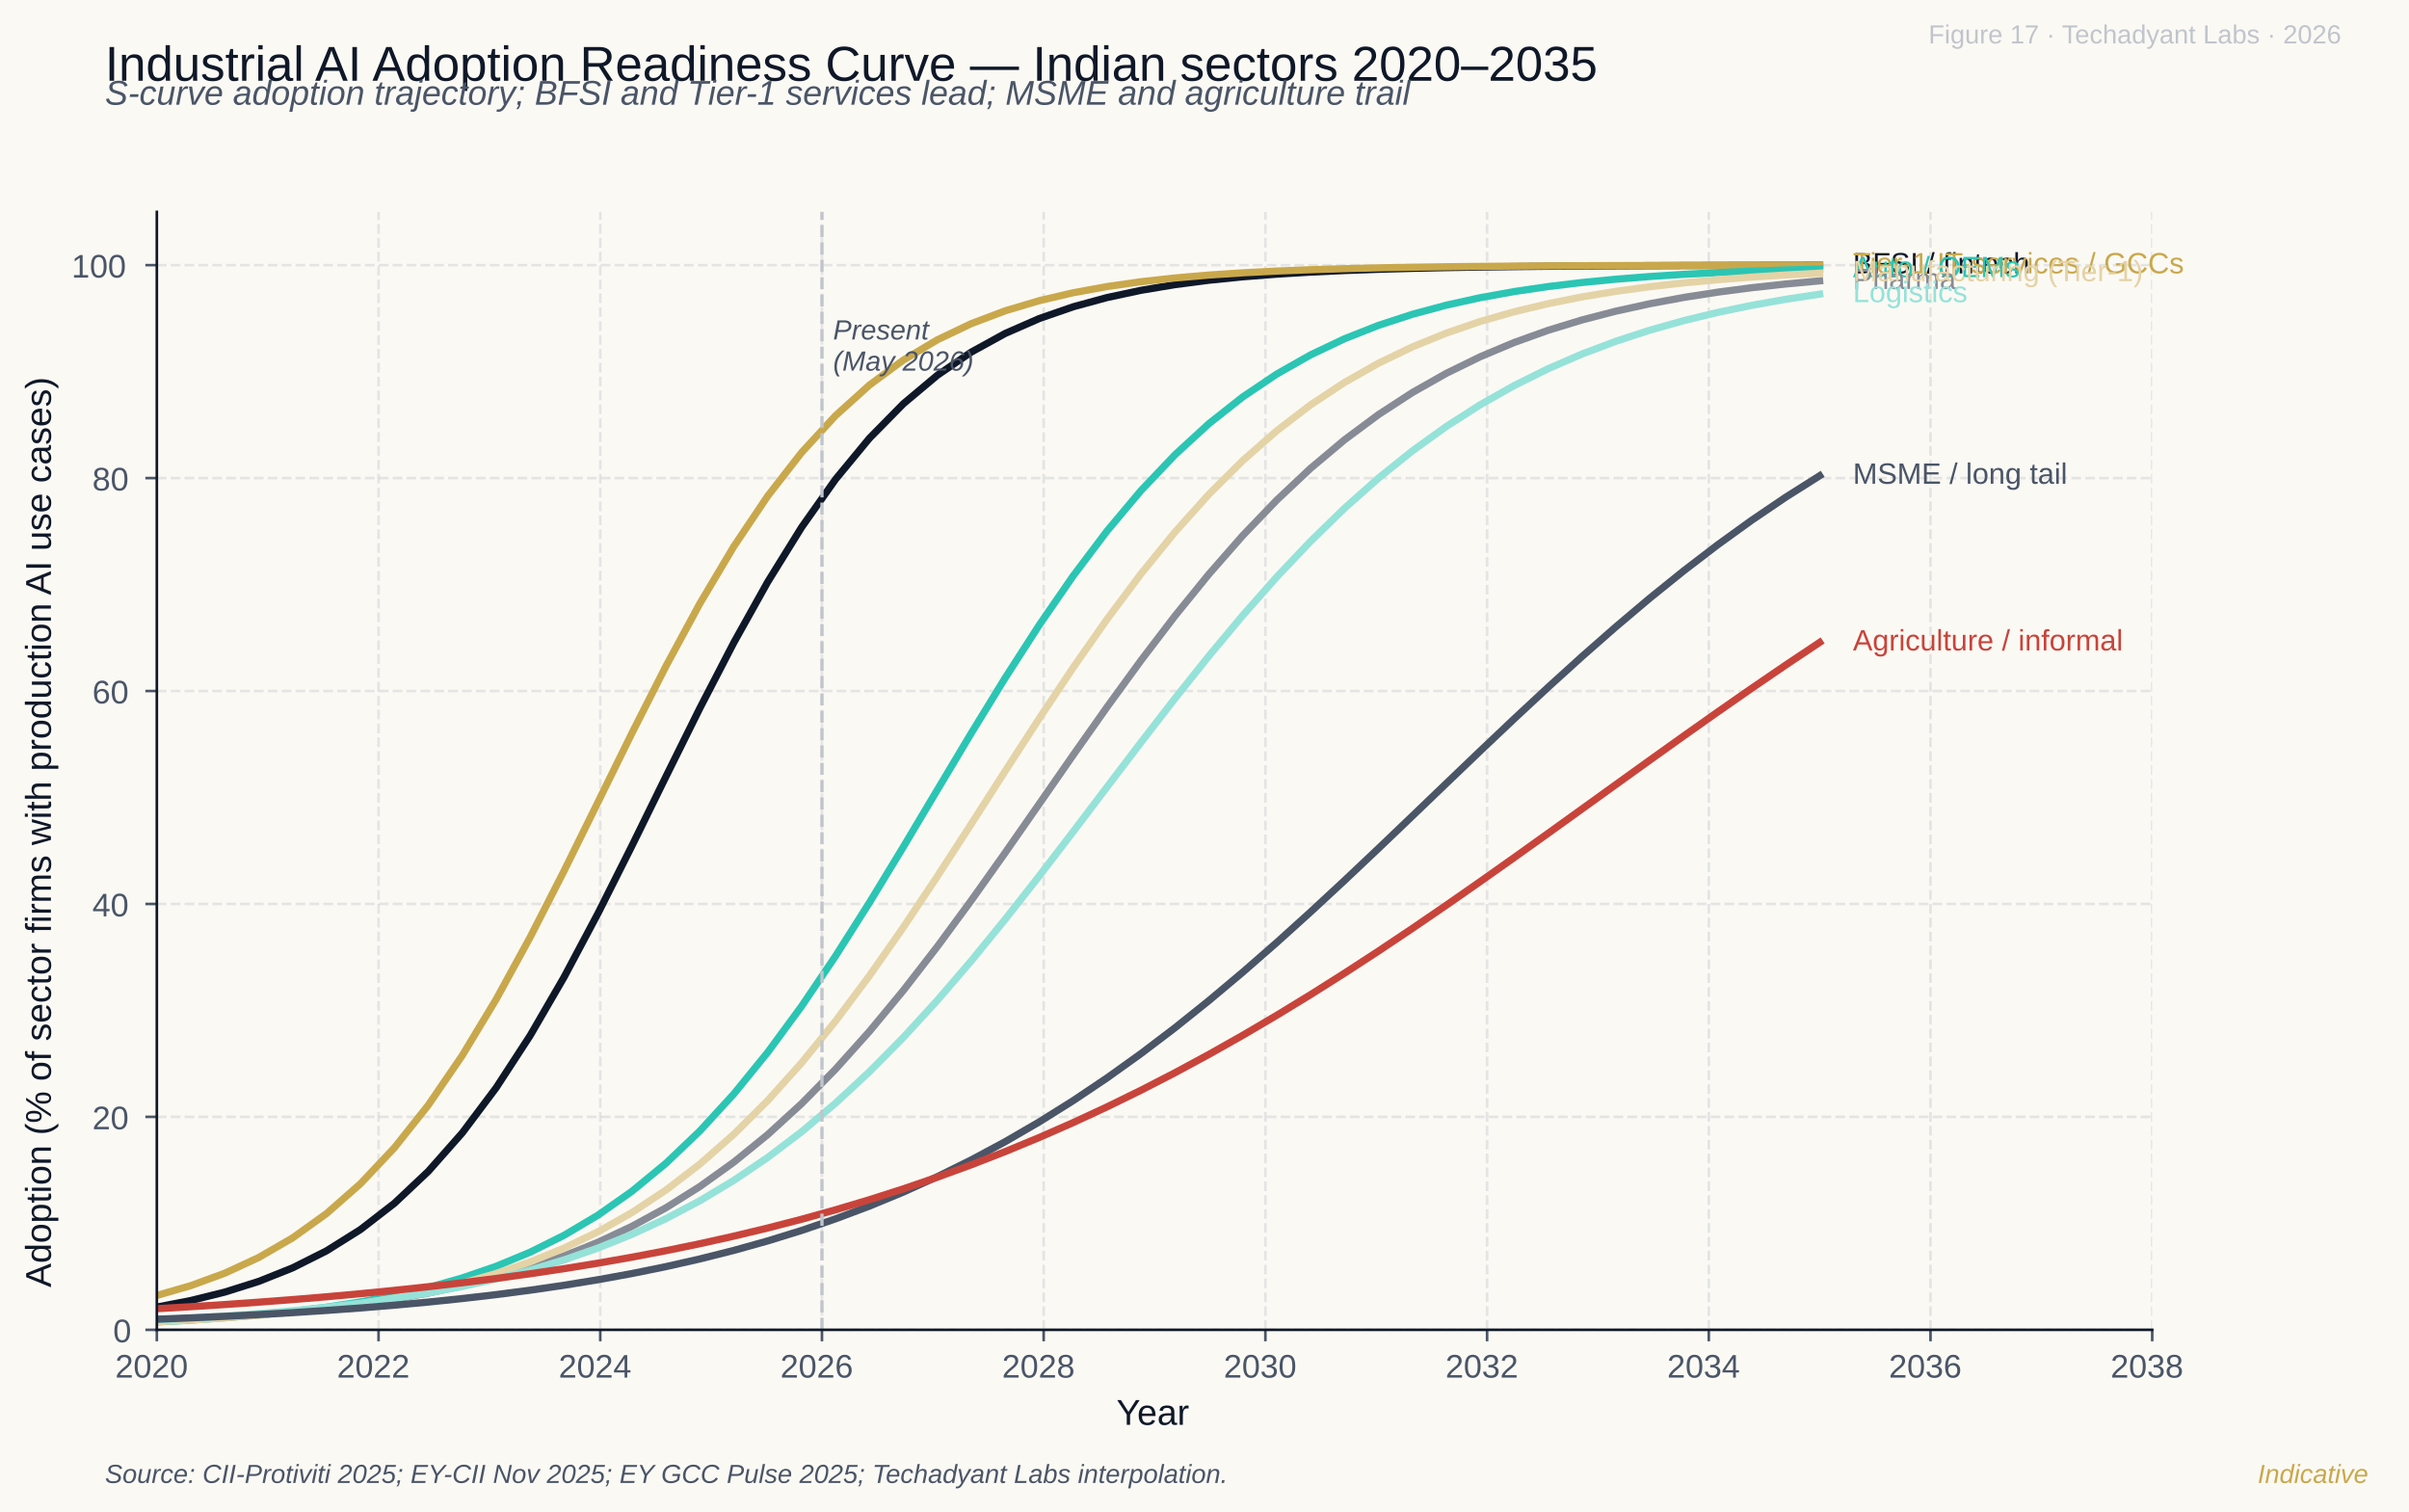
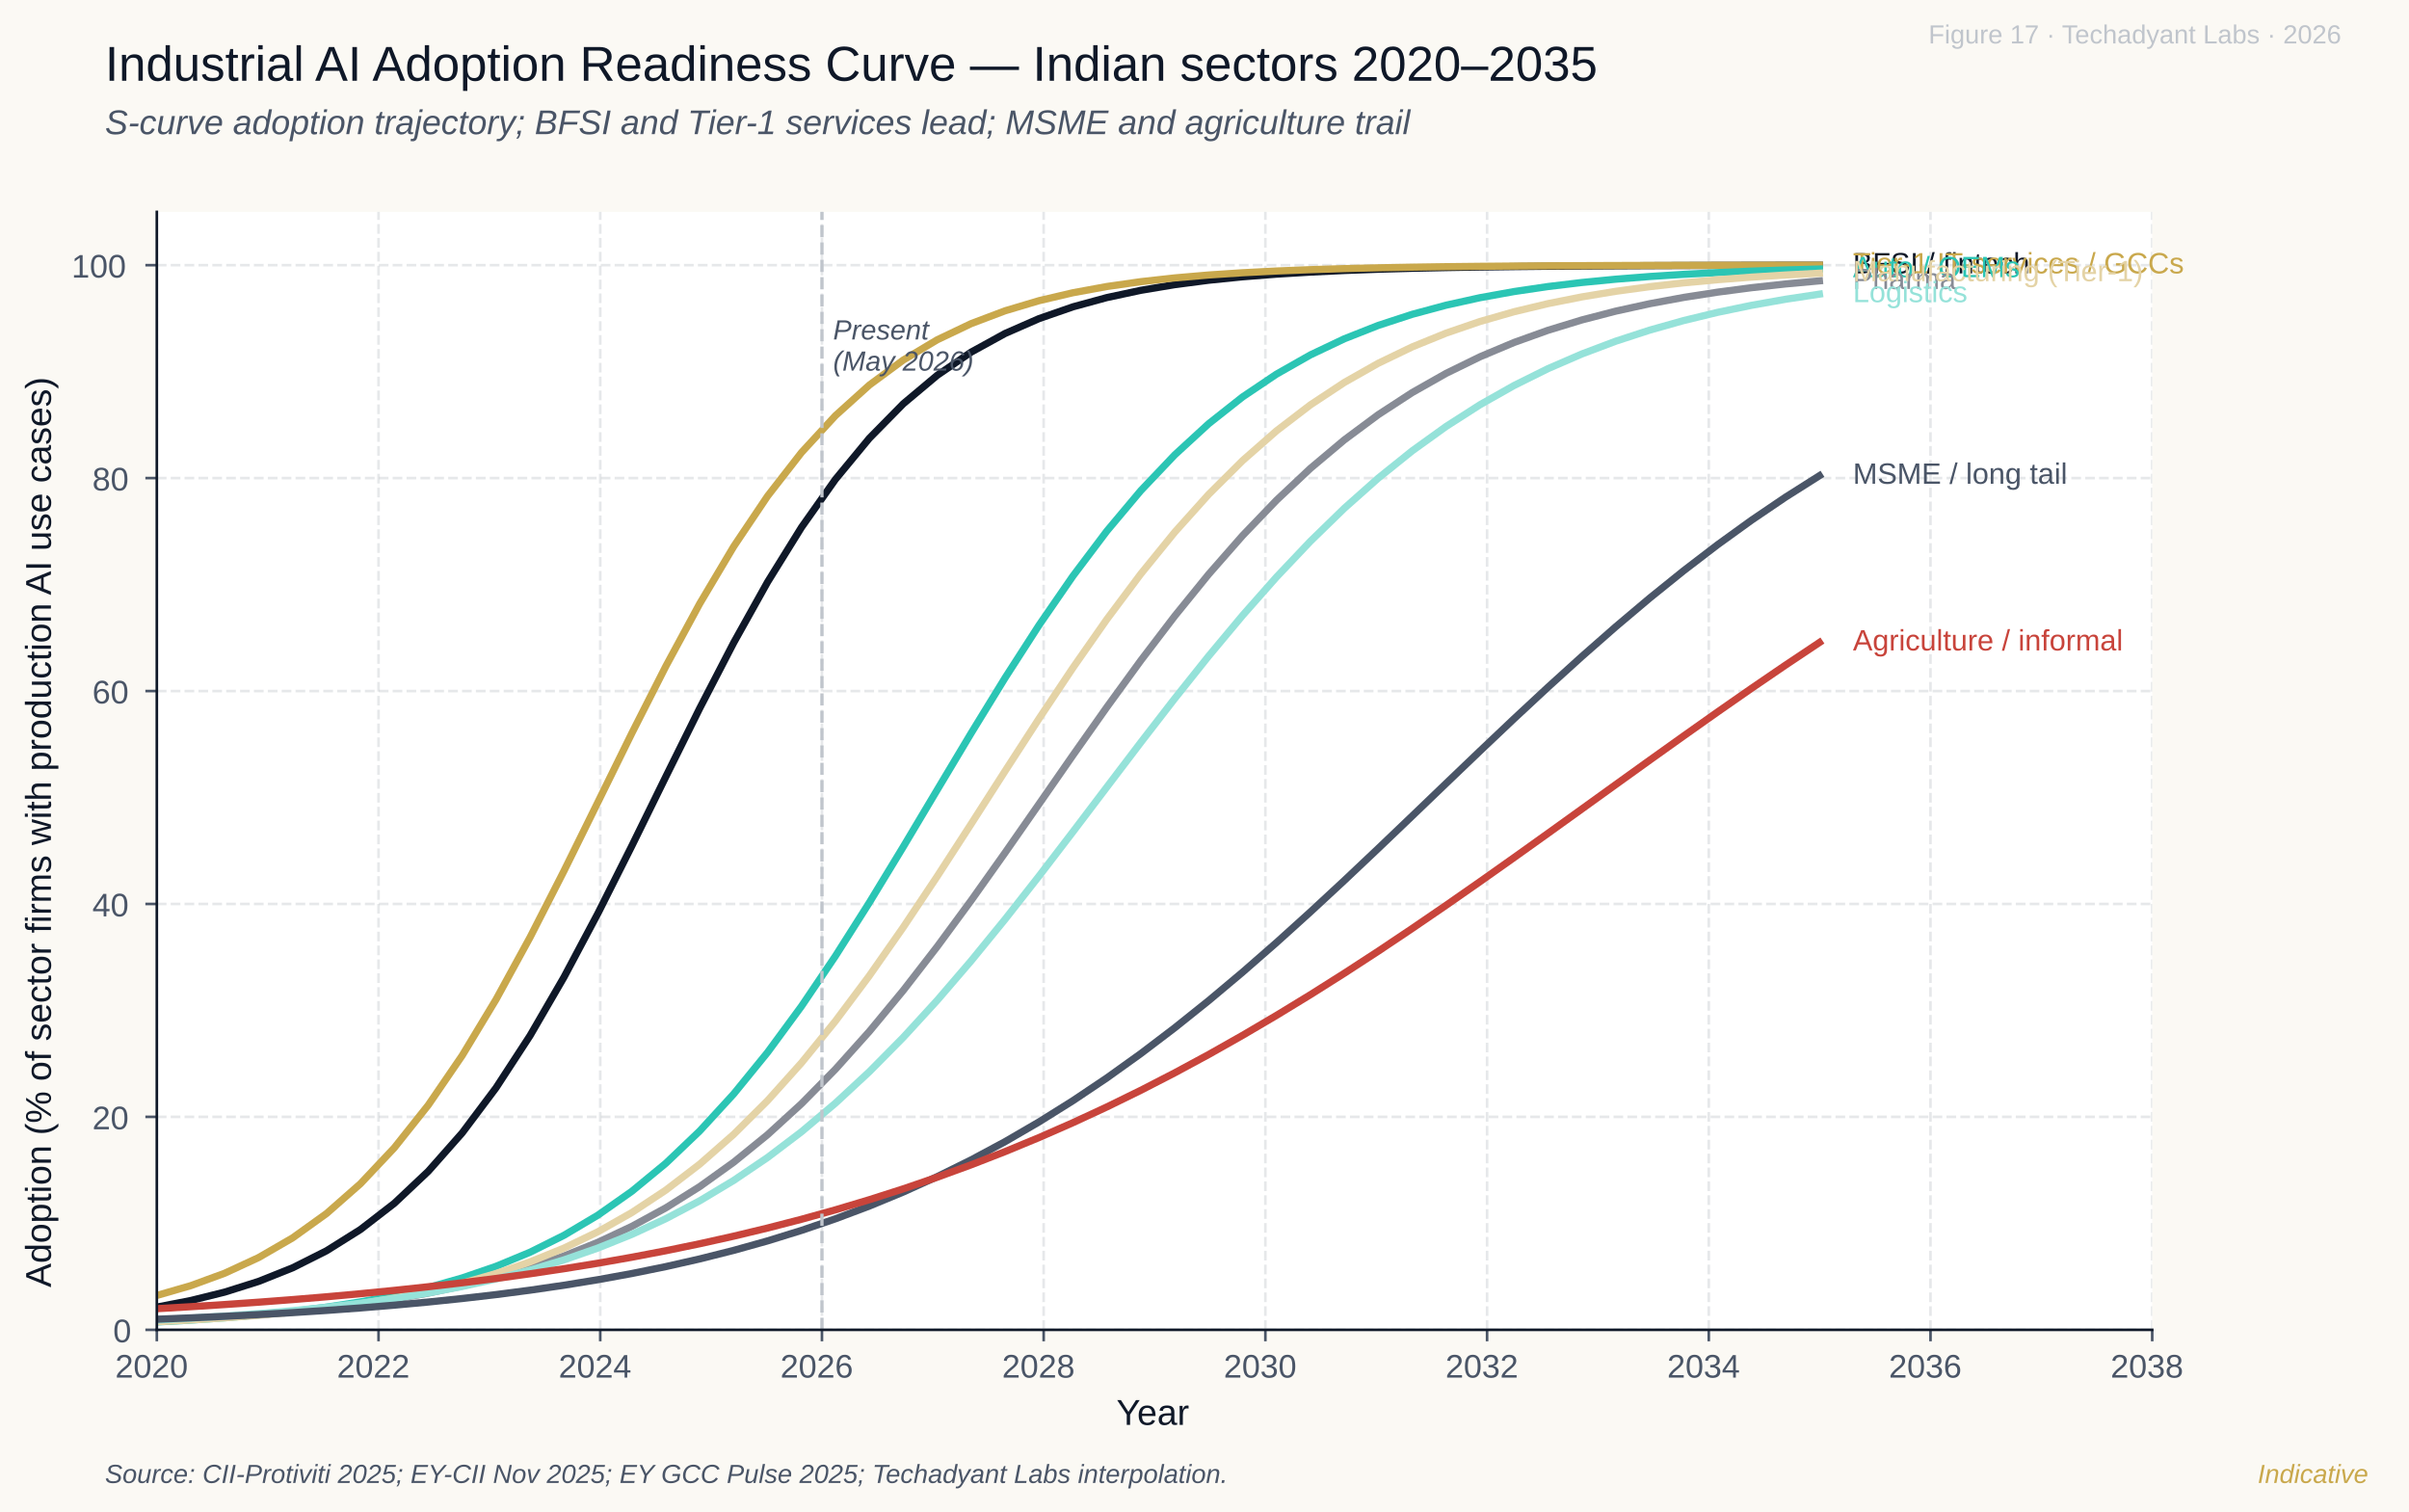
- <svg xmlns="http://www.w3.org/2000/svg" xmlns:xlink="http://www.w3.org/1999/xlink" width="736.253pt" height="462.062pt" viewBox="0 0 736.253 462.062" version="1.1">
+ <svg xmlns="http://www.w3.org/2000/svg" id="Layer_1" version="1.1" viewBox="0 0 736.25 462.06">
  <defs>
-     <style type="text/css">*{stroke-linejoin: round; stroke-linecap: butt}</style>
+     <style>
+       .st0, .st1 {
+         stroke: #0f1828;
+       }
+ 
+       .st0, .st1, .st2, .st3, .st4, .st5, .st6, .st7, .st8, .st9, .st10, .st11 {
+         fill: none;
+       }
+ 
+       .st0, .st1, .st2, .st3, .st6, .st7, .st8, .st9, .st11 {
+         stroke-linecap: square;
+       }
+ 
+       .st0, .st2, .st3, .st4, .st12, .st6, .st7, .st8, .st9, .st10, .st11 {
+         stroke-linejoin: round;
+       }
+ 
+       .st0, .st2, .st3, .st6, .st7, .st8, .st9, .st11 {
+         stroke-width: 2.2px;
+       }
+ 
+       .st1, .st12, .st10 {
+         stroke-width: .8px;
+       }
+ 
+       .st13 {
+         clip-path: url(#clippath-21);
+       }
+ 
+       .st14 {
+         clip-path: url(#clippath-6);
+       }
+ 
+       .st15 {
+         clip-path: url(#clippath-7);
+       }
+ 
+       .st16 {
+         clip-path: url(#clippath-17);
+       }
+ 
+       .st17 {
+         clip-path: url(#clippath-15);
+       }
+ 
+       .st18 {
+         clip-path: url(#clippath-18);
+       }
+ 
+       .st19 {
+         clip-path: url(#clippath-4);
+       }
+ 
+       .st20 {
+         clip-path: url(#clippath-22);
+       }
+ 
+       .st21 {
+         clip-path: url(#clippath-23);
+       }
+ 
+       .st2 {
+         stroke: #e4d3a6;
+       }
+ 
+       .st3, .st12 {
+         stroke: #4a5567;
+       }
+ 
+       .st22 {
+         fill: #2bc5b4;
+       }
+ 
+       .st22, .st23, .st24, .st25, .st26, .st27, .st28, .st29, .st30, .st31, .st32, .st33, .st34, .st35, .st36, .st37 {
+         isolation: isolate;
+       }
+ 
+       .st22, .st23, .st25, .st26, .st28, .st29, .st30, .st31, .st32, .st34, .st36, .st37 {
+         font-family: ArialMT, Arial;
+       }
+ 
+       .st22, .st26, .st28, .st29, .st30, .st32, .st34, .st37 {
+         font-size: 9px;
+       }
+ 
+       .st4 {
+         stroke-dasharray: 3.7 1.6;
+       }
+ 
+       .st4, .st10 {
+         stroke: #c0c5cc;
+       }
+ 
+       .st38 {
+         clip-path: url(#clippath-9);
+       }
+ 
+       .st39 {
+         clip-path: url(#clippath-10);
+       }
+ 
+       .st23 {
+         font-size: 11px;
+       }
+ 
+       .st23, .st26, .st31 {
+         fill: #0f1828;
+       }
+ 
+       .st40 {
+         fill: #fbf9f4;
+       }
+ 
+       .st41 {
+         fill: #fff;
+       }
+ 
+       .st24, .st12, .st30, .st33, .st35, .st36 {
+         fill: #4a5567;
+       }
+ 
+       .st24, .st25, .st27 {
+         font-size: 8px;
+       }
+ 
+       .st24, .st27, .st33, .st35 {
+         font-family: Arial-ItalicMT, Arial;
+         font-style: italic;
+       }
+ 
+       .st42 {
+         clip-path: url(#clippath-11);
+       }
+ 
+       .st25 {
+         fill: #c0c5cc;
+       }
+ 
+       .st27, .st34 {
+         fill: #c9a84c;
+       }
+ 
+       .st28 {
+         fill: #878b95;
+       }
+ 
+       .st29 {
+         fill: #c8443b;
+       }
+ 
+       .st43 {
+         clip-path: url(#clippath-1);
+       }
+ 
+       .st6 {
+         stroke: #c8443b;
+       }
+ 
+       .st44 {
+         clip-path: url(#clippath-5);
+       }
+ 
+       .st45 {
+         clip-path: url(#clippath-20);
+       }
+ 
+       .st46 {
+         clip-path: url(#clippath-8);
+       }
+ 
+       .st7 {
+         stroke: #95e2d9;
+       }
+ 
+       .st31 {
+         font-size: 15px;
+       }
+ 
+       .st47 {
+         clip-path: url(#clippath-3);
+       }
+ 
+       .st48 {
+         clip-path: url(#clippath-12);
+       }
+ 
+       .st8 {
+         stroke: #c9a84c;
+       }
+ 
+       .st32 {
+         fill: #95e2d9;
+       }
+ 
+       .st49 {
+         clip-path: url(#clippath-14);
+       }
+ 
+       .st50 {
+         clip-path: url(#clippath-19);
+       }
+ 
+       .st9 {
+         stroke: #2bc5b4;
+       }
+ 
+       .st33 {
+         font-size: 8.5px;
+       }
+ 
+       .st10 {
+         stroke-dasharray: 2.96 1.28;
+         stroke-opacity: .4;
+       }
+ 
+       .st11 {
+         stroke: #878b95;
+       }
+ 
+       .st51 {
+         clip-path: url(#clippath-16);
+       }
+ 
+       .st52 {
+         clip-path: url(#clippath-2);
+       }
+ 
+       .st53 {
+         clip-path: url(#clippath-13);
+       }
+ 
+       .st35 {
+         font-size: 10.5px;
+       }
+ 
+       .st54 {
+         clip-path: url(#clippath);
+       }
+ 
+       .st36 {
+         font-size: 10px;
+       }
+ 
+       .st37 {
+         fill: #e4d3a6;
+       }
+     </style>
+     <clipPath id="clippath">
+       <rect class="st5" x="47.93" y="64.76" width="609.84" height="341.64" />
+     </clipPath>
+     <clipPath id="clippath-1">
+       <rect class="st5" x="47.93" y="64.76" width="609.84" height="341.64" />
+     </clipPath>
+     <clipPath id="clippath-2">
+       <rect class="st5" x="47.93" y="64.76" width="609.84" height="341.64" />
+     </clipPath>
+     <clipPath id="clippath-3">
+       <rect class="st5" x="47.93" y="64.76" width="609.84" height="341.64" />
+     </clipPath>
+     <clipPath id="clippath-4">
+       <rect class="st5" x="47.93" y="64.76" width="609.84" height="341.64" />
+     </clipPath>
+     <clipPath id="clippath-5">
+       <rect class="st5" x="47.93" y="64.76" width="609.84" height="341.64" />
+     </clipPath>
+     <clipPath id="clippath-6">
+       <rect class="st5" x="47.93" y="64.76" width="609.84" height="341.64" />
+     </clipPath>
+     <clipPath id="clippath-7">
+       <rect class="st5" x="47.93" y="64.76" width="609.84" height="341.64" />
+     </clipPath>
+     <clipPath id="clippath-8">
+       <rect class="st5" x="47.93" y="64.76" width="609.84" height="341.64" />
+     </clipPath>
+     <clipPath id="clippath-9">
+       <rect class="st5" x="47.93" y="64.76" width="609.84" height="341.64" />
+     </clipPath>
+     <clipPath id="clippath-10">
+       <rect class="st5" x="47.93" y="64.76" width="609.84" height="341.64" />
+     </clipPath>
+     <clipPath id="clippath-11">
+       <rect class="st5" x="47.93" y="64.76" width="609.84" height="341.64" />
+     </clipPath>
+     <clipPath id="clippath-12">
+       <rect class="st5" x="47.93" y="64.76" width="609.84" height="341.64" />
+     </clipPath>
+     <clipPath id="clippath-13">
+       <rect class="st5" x="47.93" y="64.76" width="609.84" height="341.64" />
+     </clipPath>
+     <clipPath id="clippath-14">
+       <rect class="st5" x="47.93" y="64.76" width="609.84" height="341.64" />
+     </clipPath>
+     <clipPath id="clippath-15">
+       <rect class="st5" x="47.93" y="64.76" width="609.84" height="341.64" />
+     </clipPath>
+     <clipPath id="clippath-16">
+       <rect class="st5" x="47.93" y="64.76" width="609.84" height="341.64" />
+     </clipPath>
+     <clipPath id="clippath-17">
+       <rect class="st5" x="47.93" y="64.76" width="609.84" height="341.64" />
+     </clipPath>
+     <clipPath id="clippath-18">
+       <rect class="st5" x="47.93" y="64.76" width="609.84" height="341.64" />
+     </clipPath>
+     <clipPath id="clippath-19">
+       <rect class="st5" x="47.93" y="64.76" width="609.84" height="341.64" />
+     </clipPath>
+     <clipPath id="clippath-20">
+       <rect class="st5" x="47.93" y="64.76" width="609.84" height="341.64" />
+     </clipPath>
+     <clipPath id="clippath-21">
+       <rect class="st5" x="47.93" y="64.76" width="609.84" height="341.64" />
+     </clipPath>
+     <clipPath id="clippath-22">
+       <rect class="st5" x="47.93" y="64.76" width="609.84" height="341.64" />
+     </clipPath>
+     <clipPath id="clippath-23">
+       <rect class="st5" x="47.93" y="64.76" width="609.84" height="341.64" />
+     </clipPath>
  </defs>
-   <g id="figure_1">
-     <g id="patch_1">
-       <path d="M 0 462.062  L 736.253 462.062  L 736.253 0  L 0 0  z " style="fill: #fbf9f4" />
-     </g>
-     <g id="axes_1">
-       <g id="patch_2">
-         <path d="M 47.933 406.399  L 657.773 406.399  L 657.773 64.759  L 47.933 64.759  z " style="fill: #fbf9f4" />
-       </g>
-       <g id="matplotlib.axis_1">
-         <g id="xtick_1">
-           <g id="line2d_1">
-             <path d="M 47.933 406.399  L 47.933 64.759  " clip-path="url(#p8d17470ec7)" style="fill: none; stroke-dasharray: 2.96,1.28; stroke-dashoffset: 0; stroke: #c0c5cc; stroke-opacity: 0.4; stroke-width: 0.8" />
-           </g>
-           <g id="line2d_2">
-             <defs>
-               <path id="m915a476800" d="M 0 0  L 0 3.5  " style="stroke: #4a5567; stroke-width: 0.8" />
-             </defs>
-             <g>
-               <use xlink:href="#m915a476800" x="47.933" y="406.399" style="fill: #4a5567; stroke: #4a5567; stroke-width: 0.8" />
-             </g>
-           </g>
-           <g id="text_1">
-             <text x="35.21" y="421.00" font-family="Arial, Helvetica, sans-serif" font-size="10.0" fill="#4a5567">2020</text>
-           </g>
-         </g>
-         <g id="xtick_2">
-           <g id="line2d_3">
-             <path d="M 115.693 406.399  L 115.693 64.759  " clip-path="url(#p8d17470ec7)" style="fill: none; stroke-dasharray: 2.96,1.28; stroke-dashoffset: 0; stroke: #c0c5cc; stroke-opacity: 0.4; stroke-width: 0.8" />
-           </g>
-           <g id="line2d_4">
-             <g>
-               <use xlink:href="#m915a476800" x="115.693" y="406.399" style="fill: #4a5567; stroke: #4a5567; stroke-width: 0.8" />
-             </g>
-           </g>
-           <g id="text_2">
-             <text x="102.97" y="421.00" font-family="Arial, Helvetica, sans-serif" font-size="10.0" fill="#4a5567">2022</text>
-           </g>
-         </g>
-         <g id="xtick_3">
-           <g id="line2d_5">
-             <path d="M 183.453 406.399  L 183.453 64.759  " clip-path="url(#p8d17470ec7)" style="fill: none; stroke-dasharray: 2.96,1.28; stroke-dashoffset: 0; stroke: #c0c5cc; stroke-opacity: 0.4; stroke-width: 0.8" />
-           </g>
-           <g id="line2d_6">
-             <g>
-               <use xlink:href="#m915a476800" x="183.453" y="406.399" style="fill: #4a5567; stroke: #4a5567; stroke-width: 0.8" />
-             </g>
-           </g>
-           <g id="text_3">
-             <text x="170.73" y="421.00" font-family="Arial, Helvetica, sans-serif" font-size="10.0" fill="#4a5567">2024</text>
-           </g>
-         </g>
-         <g id="xtick_4">
-           <g id="line2d_7">
-             <path d="M 251.213 406.399  L 251.213 64.759  " clip-path="url(#p8d17470ec7)" style="fill: none; stroke-dasharray: 2.96,1.28; stroke-dashoffset: 0; stroke: #c0c5cc; stroke-opacity: 0.4; stroke-width: 0.8" />
-           </g>
-           <g id="line2d_8">
-             <g>
-               <use xlink:href="#m915a476800" x="251.213" y="406.399" style="fill: #4a5567; stroke: #4a5567; stroke-width: 0.8" />
-             </g>
-           </g>
-           <g id="text_4">
-             <text x="238.49" y="421.00" font-family="Arial, Helvetica, sans-serif" font-size="10.0" fill="#4a5567">2026</text>
-           </g>
-         </g>
-         <g id="xtick_5">
-           <g id="line2d_9">
-             <path d="M 318.973 406.399  L 318.973 64.759  " clip-path="url(#p8d17470ec7)" style="fill: none; stroke-dasharray: 2.96,1.28; stroke-dashoffset: 0; stroke: #c0c5cc; stroke-opacity: 0.4; stroke-width: 0.8" />
-           </g>
-           <g id="line2d_10">
-             <g>
-               <use xlink:href="#m915a476800" x="318.973" y="406.399" style="fill: #4a5567; stroke: #4a5567; stroke-width: 0.8" />
-             </g>
-           </g>
-           <g id="text_5">
-             <text x="306.25" y="421.00" font-family="Arial, Helvetica, sans-serif" font-size="10.0" fill="#4a5567">2028</text>
-           </g>
-         </g>
-         <g id="xtick_6">
-           <g id="line2d_11">
-             <path d="M 386.733 406.399  L 386.733 64.759  " clip-path="url(#p8d17470ec7)" style="fill: none; stroke-dasharray: 2.96,1.28; stroke-dashoffset: 0; stroke: #c0c5cc; stroke-opacity: 0.4; stroke-width: 0.8" />
-           </g>
-           <g id="line2d_12">
-             <g>
-               <use xlink:href="#m915a476800" x="386.733" y="406.399" style="fill: #4a5567; stroke: #4a5567; stroke-width: 0.8" />
-             </g>
-           </g>
-           <g id="text_6">
-             <text x="374.01" y="421.00" font-family="Arial, Helvetica, sans-serif" font-size="10.0" fill="#4a5567">2030</text>
-           </g>
-         </g>
-         <g id="xtick_7">
-           <g id="line2d_13">
-             <path d="M 454.493 406.399  L 454.493 64.759  " clip-path="url(#p8d17470ec7)" style="fill: none; stroke-dasharray: 2.96,1.28; stroke-dashoffset: 0; stroke: #c0c5cc; stroke-opacity: 0.4; stroke-width: 0.8" />
-           </g>
-           <g id="line2d_14">
-             <g>
-               <use xlink:href="#m915a476800" x="454.493" y="406.399" style="fill: #4a5567; stroke: #4a5567; stroke-width: 0.8" />
-             </g>
-           </g>
-           <g id="text_7">
-             <text x="441.77" y="421.00" font-family="Arial, Helvetica, sans-serif" font-size="10.0" fill="#4a5567">2032</text>
-           </g>
-         </g>
-         <g id="xtick_8">
-           <g id="line2d_15">
-             <path d="M 522.253 406.399  L 522.253 64.759  " clip-path="url(#p8d17470ec7)" style="fill: none; stroke-dasharray: 2.96,1.28; stroke-dashoffset: 0; stroke: #c0c5cc; stroke-opacity: 0.4; stroke-width: 0.8" />
-           </g>
-           <g id="line2d_16">
-             <g>
-               <use xlink:href="#m915a476800" x="522.253" y="406.399" style="fill: #4a5567; stroke: #4a5567; stroke-width: 0.8" />
-             </g>
-           </g>
-           <g id="text_8">
-             <text x="509.53" y="421.00" font-family="Arial, Helvetica, sans-serif" font-size="10.0" fill="#4a5567">2034</text>
-           </g>
-         </g>
-         <g id="xtick_9">
-           <g id="line2d_17">
-             <path d="M 590.013 406.399  L 590.013 64.759  " clip-path="url(#p8d17470ec7)" style="fill: none; stroke-dasharray: 2.96,1.28; stroke-dashoffset: 0; stroke: #c0c5cc; stroke-opacity: 0.4; stroke-width: 0.8" />
-           </g>
-           <g id="line2d_18">
-             <g>
-               <use xlink:href="#m915a476800" x="590.013" y="406.399" style="fill: #4a5567; stroke: #4a5567; stroke-width: 0.8" />
-             </g>
-           </g>
-           <g id="text_9">
-             <text x="577.29" y="421.00" font-family="Arial, Helvetica, sans-serif" font-size="10.0" fill="#4a5567">2036</text>
-           </g>
-         </g>
-         <g id="xtick_10">
-           <g id="line2d_19">
-             <path d="M 657.773 406.399  L 657.773 64.759  " clip-path="url(#p8d17470ec7)" style="fill: none; stroke-dasharray: 2.96,1.28; stroke-dashoffset: 0; stroke: #c0c5cc; stroke-opacity: 0.4; stroke-width: 0.8" />
-           </g>
-           <g id="line2d_20">
-             <g>
-               <use xlink:href="#m915a476800" x="657.773" y="406.399" style="fill: #4a5567; stroke: #4a5567; stroke-width: 0.8" />
-             </g>
-           </g>
-           <g id="text_10">
-             <text x="645.05" y="421.00" font-family="Arial, Helvetica, sans-serif" font-size="10.0" fill="#4a5567">2038</text>
-           </g>
-         </g>
-         <g id="text_11">
-           <text x="341.21" y="435.44" font-family="Arial, Helvetica, sans-serif" font-size="11.0" fill="#0f1828">Year</text>
-         </g>
-       </g>
-       <g id="matplotlib.axis_2">
-         <g id="ytick_1">
-           <g id="line2d_21">
-             <path d="M 47.933 406.399  L 657.773 406.399  " clip-path="url(#p8d17470ec7)" style="fill: none; stroke-dasharray: 2.96,1.28; stroke-dashoffset: 0; stroke: #c0c5cc; stroke-opacity: 0.4; stroke-width: 0.8" />
-           </g>
-           <g id="line2d_22">
-             <defs>
-               <path id="m97d505ed86" d="M 0 0  L -3.5 0  " style="stroke: #4a5567; stroke-width: 0.8" />
-             </defs>
-             <g>
-               <use xlink:href="#m97d505ed86" x="47.933" y="406.399" style="fill: #4a5567; stroke: #4a5567; stroke-width: 0.8" />
-             </g>
-           </g>
-           <g id="text_12">
-             <text x="34.57" y="410.20" font-family="Arial, Helvetica, sans-serif" font-size="10.0" fill="#4a5567">0</text>
-           </g>
-         </g>
-         <g id="ytick_2">
-           <g id="line2d_23">
-             <path d="M 47.933 341.324  L 657.773 341.324  " clip-path="url(#p8d17470ec7)" style="fill: none; stroke-dasharray: 2.96,1.28; stroke-dashoffset: 0; stroke: #c0c5cc; stroke-opacity: 0.4; stroke-width: 0.8" />
-           </g>
-           <g id="line2d_24">
-             <g>
-               <use xlink:href="#m97d505ed86" x="47.933" y="341.324" style="fill: #4a5567; stroke: #4a5567; stroke-width: 0.8" />
-             </g>
-           </g>
-           <g id="text_13">
-             <text x="28.21" y="345.12" font-family="Arial, Helvetica, sans-serif" font-size="10.0" fill="#4a5567">20</text>
-           </g>
-         </g>
-         <g id="ytick_3">
-           <g id="line2d_25">
-             <path d="M 47.933 276.25  L 657.773 276.25  " clip-path="url(#p8d17470ec7)" style="fill: none; stroke-dasharray: 2.96,1.28; stroke-dashoffset: 0; stroke: #c0c5cc; stroke-opacity: 0.4; stroke-width: 0.8" />
-           </g>
-           <g id="line2d_26">
-             <g>
-               <use xlink:href="#m97d505ed86" x="47.933" y="276.25" style="fill: #4a5567; stroke: #4a5567; stroke-width: 0.8" />
-             </g>
-           </g>
-           <g id="text_14">
-             <text x="28.21" y="280.05" font-family="Arial, Helvetica, sans-serif" font-size="10.0" fill="#4a5567">40</text>
-           </g>
-         </g>
-         <g id="ytick_4">
-           <g id="line2d_27">
-             <path d="M 47.933 211.176  L 657.773 211.176  " clip-path="url(#p8d17470ec7)" style="fill: none; stroke-dasharray: 2.96,1.28; stroke-dashoffset: 0; stroke: #c0c5cc; stroke-opacity: 0.4; stroke-width: 0.8" />
-           </g>
-           <g id="line2d_28">
-             <g>
-               <use xlink:href="#m97d505ed86" x="47.933" y="211.176" style="fill: #4a5567; stroke: #4a5567; stroke-width: 0.8" />
-             </g>
-           </g>
-           <g id="text_15">
-             <text x="28.21" y="214.98" font-family="Arial, Helvetica, sans-serif" font-size="10.0" fill="#4a5567">60</text>
-           </g>
-         </g>
-         <g id="ytick_5">
-           <g id="line2d_29">
-             <path d="M 47.933 146.102  L 657.773 146.102  " clip-path="url(#p8d17470ec7)" style="fill: none; stroke-dasharray: 2.96,1.28; stroke-dashoffset: 0; stroke: #c0c5cc; stroke-opacity: 0.4; stroke-width: 0.8" />
-           </g>
-           <g id="line2d_30">
-             <g>
-               <use xlink:href="#m97d505ed86" x="47.933" y="146.102" style="fill: #4a5567; stroke: #4a5567; stroke-width: 0.8" />
-             </g>
-           </g>
-           <g id="text_16">
-             <text x="28.21" y="149.90" font-family="Arial, Helvetica, sans-serif" font-size="10.0" fill="#4a5567">80</text>
-           </g>
-         </g>
-         <g id="ytick_6">
-           <g id="line2d_31">
-             <path d="M 47.933 81.027  L 657.773 81.027  " clip-path="url(#p8d17470ec7)" style="fill: none; stroke-dasharray: 2.96,1.28; stroke-dashoffset: 0; stroke: #c0c5cc; stroke-opacity: 0.4; stroke-width: 0.8" />
-           </g>
-           <g id="line2d_32">
-             <g>
-               <use xlink:href="#m97d505ed86" x="47.933" y="81.027" style="fill: #4a5567; stroke: #4a5567; stroke-width: 0.8" />
-             </g>
-           </g>
-           <g id="text_17">
-             <text x="21.85" y="84.83" font-family="Arial, Helvetica, sans-serif" font-size="10.0" fill="#4a5567">100</text>
-           </g>
-         </g>
-         <g id="text_18">
-           <text x="15.56" y="393.41" transform="rotate(-90.0 15.56 393.41)" font-family="Arial, Helvetica, sans-serif" font-size="11.0" fill="#0f1828">Adoption (% of sector firms with production AI use cases)</text>
-         </g>
-       </g>
-       <g id="line2d_33">
-         <path d="M 47.933 399.451  L 58.305 397.443  L 68.676 394.876  L 79.048 391.607  L 89.419 387.467  L 99.791 382.258  L 110.162 375.759  L 120.533 367.735  L 130.905 357.956  L 141.276 346.221  L 151.648 332.404  L 162.019 316.49  L 172.391 298.62  L 182.762 279.119  L 193.133 258.488  L 203.505 237.367  L 213.876 216.457  L 224.248 196.435  L 234.619 177.863  L 244.991 161.14  L 255.362 146.478  L 265.733 133.92  L 276.105 123.38  L 286.476 114.68  L 296.848 107.6  L 307.219 101.902  L 317.591 97.36  L 327.962 93.764  L 338.333 90.935  L 348.705 88.719  L 359.076 86.989  L 369.448 85.643  L 379.819 84.597  L 390.191 83.786  L 400.562 83.158  L 410.933 82.672  L 421.305 82.297  L 431.676 82.007  L 442.048 81.783  L 452.419 81.61  L 462.791 81.477  L 473.162 81.374  L 483.533 81.295  L 493.905 81.233  L 504.276 81.186  L 514.648 81.15  L 525.019 81.122  L 535.391 81.1  L 545.762 81.083  L 556.133 81.071  " clip-path="url(#p8d17470ec7)" style="fill: none; stroke: #0f1828; stroke-width: 2.2; stroke-linecap: square" />
-       </g>
-       <g id="line2d_34">
-         <path d="M 47.933 395.891  L 58.305 392.897  L 68.676 389.098  L 79.048 384.306  L 89.419 378.307  L 99.791 370.869  L 110.162 361.759  L 120.533 350.761  L 130.905 337.716  L 141.276 322.563  L 151.648 305.383  L 162.019 286.431  L 172.391 266.146  L 182.762 245.124  L 193.133 224.055  L 203.505 203.634  L 213.876 184.475  L 224.248 167.04  L 234.619 151.609  L 244.991 138.284  L 255.362 127.02  L 265.733 117.67  L 276.105 110.023  L 286.476 103.846  L 296.848 98.905  L 307.219 94.985  L 317.591 91.894  L 327.962 89.469  L 338.333 87.574  L 348.705 86.097  L 359.076 84.95  L 369.448 84.059  L 379.819 83.37  L 390.191 82.836  L 400.562 82.423  L 410.933 82.105  L 421.305 81.858  L 431.676 81.668  L 442.048 81.522  L 452.419 81.409  L 462.791 81.321  L 473.162 81.254  L 483.533 81.202  L 493.905 81.162  L 504.276 81.131  L 514.648 81.107  L 525.019 81.089  L 535.391 81.075  L 545.762 81.064  L 556.133 81.056  " clip-path="url(#p8d17470ec7)" style="fill: none; stroke: #c9a84c; stroke-width: 2.2; stroke-linecap: square" />
-       </g>
-       <g id="line2d_35">
-         <path d="M 47.933 403.994  L 58.305 403.424  L 68.676 402.721  L 79.048 401.855  L 89.419 400.788  L 99.791 399.475  L 110.162 397.864  L 120.533 395.891  L 130.905 393.479  L 141.276 390.542  L 151.648 386.979  L 162.019 382.677  L 172.391 377.511  L 182.762 371.351  L 193.133 364.065  L 203.505 355.53  L 213.876 345.644  L 224.248 334.34  L 234.619 321.607  L 244.991 307.503  L 255.362 292.167  L 265.733 275.823  L 276.105 258.776  L 286.476 241.389  L 296.848 224.055  L 307.219 207.162  L 317.591 191.06  L 327.962 176.034  L 338.333 162.286  L 348.705 149.931  L 359.076 139.009  L 369.448 129.492  L 379.819 121.301  L 390.191 114.328  L 400.562 108.446  L 410.933 103.523  L 421.305 99.429  L 431.676 96.044  L 442.048 93.256  L 452.419 90.97  L 462.791 89.099  L 473.162 87.574  L 483.533 86.332  L 493.905 85.322  L 504.276 84.503  L 514.648 83.838  L 525.019 83.3  L 535.391 82.864  L 545.762 82.511  L 556.133 82.226  " clip-path="url(#p8d17470ec7)" style="fill: none; stroke: #2bc5b4; stroke-width: 2.2; stroke-linecap: square" />
-       </g>
-       <g id="line2d_36">
-         <path d="M 47.933 403.743  L 58.305 403.213  L 68.676 402.578  L 79.048 401.818  L 89.419 400.91  L 99.791 399.826  L 110.162 398.533  L 120.533 396.993  L 130.905 395.162  L 141.276 392.99  L 151.648 390.419  L 162.019 387.385  L 172.391 383.817  L 182.762 379.639  L 193.133 374.768  L 203.505 369.121  L 213.876 362.617  L 224.248 355.179  L 234.619 346.745  L 244.991 337.273  L 255.362 326.747  L 265.733 315.189  L 276.105 302.663  L 286.476 289.276  L 296.848 275.185  L 307.219 260.585  L 317.591 245.705  L 327.962 230.792  L 338.333 216.094  L 348.705 201.846  L 359.076 188.255  L 369.448 175.486  L 379.819 163.662  L 390.191 152.857  L 400.562 143.104  L 410.933 134.397  L 421.305 126.699  L 431.676 119.952  L 442.048 114.084  L 452.419 109.015  L 462.791 104.66  L 473.162 100.937  L 483.533 97.768  L 493.905 95.081  L 504.276 92.808  L 514.648 90.891  L 525.019 89.278  L 535.391 87.923  L 545.762 86.786  L 556.133 85.834  " clip-path="url(#p8d17470ec7)" style="fill: none; stroke: #878b95; stroke-width: 2.2; stroke-linecap: square" />
-       </g>
-       <g id="line2d_37">
-         <path d="M 47.933 403.933  L 58.305 403.396  L 68.676 402.742  L 79.048 401.948  L 89.419 400.984  L 99.791 399.816  L 110.162 398.403  L 120.533 396.695  L 130.905 394.635  L 141.276 392.159  L 151.648 389.19  L 162.019 385.643  L 172.391 381.424  L 182.762 376.432  L 193.133 370.562  L 203.505 363.707  L 213.876 355.77  L 224.248 346.67  L 234.619 336.352  L 244.991 324.798  L 255.362 312.043  L 265.733 298.179  L 276.105 283.363  L 286.476 267.813  L 296.848 251.799  L 307.219 235.627  L 317.591 219.613  L 327.962 204.063  L 338.333 189.247  L 348.705 175.383  L 359.076 162.628  L 369.448 151.074  L 379.819 140.756  L 390.191 131.656  L 400.562 123.719  L 410.933 116.865  L 421.305 110.994  L 431.676 106.002  L 442.048 101.783  L 452.419 98.236  L 462.791 95.267  L 473.162 92.791  L 483.533 90.731  L 493.905 89.023  L 504.276 87.61  L 514.648 86.442  L 525.019 85.478  L 535.391 84.684  L 545.762 84.031  L 556.133 83.493  " clip-path="url(#p8d17470ec7)" style="fill: none; stroke: #e4d3a6; stroke-width: 2.2; stroke-linecap: square" />
-       </g>
-       <g id="line2d_38">
-         <path d="M 47.933 403.393  L 58.305 402.847  L 68.676 402.204  L 79.048 401.447  L 89.419 400.555  L 99.791 399.507  L 110.162 398.274  L 120.533 396.828  L 130.905 395.134  L 141.276 393.153  L 151.648 390.84  L 162.019 388.147  L 172.391 385.02  L 182.762 381.401  L 193.133 377.228  L 203.505 372.437  L 213.876 366.964  L 224.248 360.747  L 234.619 353.731  L 244.991 345.87  L 255.362 337.134  L 265.733 327.512  L 276.105 317.02  L 286.476 305.703  L 296.848 293.637  L 307.219 280.933  L 317.591 267.732  L 327.962 254.198  L 338.333 240.518  L 348.705 226.882  L 359.076 213.482  L 369.448 200.493  L 379.819 188.071  L 390.191 176.343  L 400.562 165.404  L 410.933 155.314  L 421.305 146.105  L 431.676 137.78  L 442.048 130.318  L 452.419 123.681  L 462.791 117.819  L 473.162 112.673  L 483.533 108.178  L 493.905 104.271  L 504.276 100.889  L 514.648 97.972  L 525.019 95.463  L 535.391 93.31  L 545.762 91.468  L 556.133 89.894  " clip-path="url(#p8d17470ec7)" style="fill: none; stroke: #95e2d9; stroke-width: 2.2; stroke-linecap: square" />
-       </g>
-       <g id="line2d_39">
-         <path d="M 47.933 403.161  L 58.305 402.744  L 68.676 402.274  L 79.048 401.744  L 89.419 401.147  L 99.791 400.476  L 110.162 399.72  L 120.533 398.87  L 130.905 397.915  L 141.276 396.842  L 151.648 395.639  L 162.019 394.289  L 172.391 392.778  L 182.762 391.087  L 193.133 389.198  L 203.505 387.091  L 213.876 384.743  L 224.248 382.132  L 234.619 379.235  L 244.991 376.027  L 255.362 372.483  L 265.733 368.579  L 276.105 364.29  L 286.476 359.594  L 296.848 354.47  L 307.219 348.901  L 317.591 342.874  L 327.962 336.38  L 338.333 329.417  L 348.705 321.991  L 359.076 314.114  L 369.448 305.809  L 379.819 297.107  L 390.191 288.049  L 400.562 278.684  L 410.933 269.07  L 421.305 259.27  L 431.676 249.355  L 442.048 239.398  L 452.419 229.473  L 462.791 219.654  L 473.162 210.011  L 483.533 200.609  L 493.905 191.507  L 504.276 182.755  L 514.648 174.395  L 525.019 166.46  L 535.391 158.973  L 545.762 151.948  L 556.133 145.391  " clip-path="url(#p8d17470ec7)" style="fill: none; stroke: #4a5567; stroke-width: 2.2; stroke-linecap: square" />
-       </g>
-       <g id="line2d_40">
-         <path d="M 47.933 399.943  L 58.305 399.336  L 68.676 398.673  L 79.048 397.949  L 89.419 397.159  L 99.791 396.298  L 110.162 395.359  L 120.533 394.337  L 130.905 393.224  L 141.276 392.012  L 151.648 390.695  L 162.019 389.265  L 172.391 387.711  L 182.762 386.026  L 193.133 384.2  L 203.505 382.224  L 213.876 380.087  L 224.248 377.778  L 234.619 375.289  L 244.991 372.607  L 255.362 369.723  L 265.733 366.627  L 276.105 363.308  L 286.476 359.757  L 296.848 355.966  L 307.219 351.928  L 317.591 347.635  L 327.962 343.082  L 338.333 338.267  L 348.705 333.189  L 359.076 327.847  L 369.448 322.245  L 379.819 316.39  L 390.191 310.29  L 400.562 303.956  L 410.933 297.404  L 421.305 290.649  L 431.676 283.714  L 442.048 276.62  L 452.419 269.393  L 462.791 262.061  L 473.162 254.653  L 483.533 247.199  L 493.905 239.73  L 504.276 232.278  L 514.648 224.873  L 525.019 217.547  L 535.391 210.329  L 545.762 203.245  L 556.133 196.321  " clip-path="url(#p8d17470ec7)" style="fill: none; stroke: #c8443b; stroke-width: 2.2; stroke-linecap: square" />
-       </g>
-       <g id="line2d_41">
-         <path d="M 251.213 406.399  L 251.213 64.759  " clip-path="url(#p8d17470ec7)" style="fill: none; stroke-dasharray: 3.7,1.6; stroke-dashoffset: 0; stroke: #c0c5cc" />
-       </g>
-       <g id="patch_3">
-         <path d="M 47.933 406.399  L 47.933 64.759  " style="fill: none; stroke: #0f1828; stroke-width: 0.8; stroke-linejoin: miter; stroke-linecap: square" />
-       </g>
-       <g id="patch_4">
-         <path d="M 47.933 406.399  L 657.773 406.399  " style="fill: none; stroke: #0f1828; stroke-width: 0.8; stroke-linejoin: miter; stroke-linecap: square" />
-       </g>
-       <g id="text_19">
-         <text x="566.30" y="83.55" font-family="Arial, Helvetica, sans-serif" font-size="9.0" fill="#0f1828">BFSI / fintech</text>
-       </g>
-       <g id="text_20">
-         <text x="566.30" y="83.54" font-family="Arial, Helvetica, sans-serif" font-size="9.0" fill="#c9a84c">Tier-1 IT-services / GCCs</text>
-       </g>
-       <g id="text_21">
-         <text x="566.30" y="84.71" font-family="Arial, Helvetica, sans-serif" font-size="9.0" fill="#2bc5b4">Auto / OEMs</text>
-       </g>
-       <g id="text_22">
-         <text x="566.30" y="88.32" font-family="Arial, Helvetica, sans-serif" font-size="9.0" fill="#878b95">Pharma</text>
-       </g>
-       <g id="text_23">
-         <text x="566.30" y="85.94" font-family="Arial, Helvetica, sans-serif" font-size="9.0" fill="#e4d3a6">Manufacturing (Tier-1)</text>
-       </g>
-       <g id="text_24">
-         <text x="566.30" y="92.34" font-family="Arial, Helvetica, sans-serif" font-size="9.0" fill="#95e2d9">Logistics</text>
-       </g>
-       <g id="text_25">
-         <text x="566.30" y="147.84" font-family="Arial, Helvetica, sans-serif" font-size="9.0" fill="#4a5567">MSME / long tail</text>
-       </g>
-       <g id="text_26">
-         <text x="566.30" y="198.77" font-family="Arial, Helvetica, sans-serif" font-size="9.0" fill="#c8443b">Agriculture / informal</text>
-       </g>
-       <g id="text_27">
-         <text x="254.60" y="103.75" font-family="Arial, Helvetica, sans-serif" font-size="8.5" font-style="italic" fill="#4a5567">Present</text>
-         <text x="254.60" y="113.27" font-family="Arial, Helvetica, sans-serif" font-size="8.5" font-style="italic" fill="#4a5567">(May 2026)</text>
-       </g>
-     </g>
-     <g id="text_28">
-       <text x="32.09" y="24.68" font-family="Arial, Helvetica, sans-serif" font-size="15.0" fill="#0f1828">Industrial AI Adoption Readiness Curve — Indian sectors 2020–2035</text>
-     </g>
-     <g id="text_29">
-       <text x="32.09" y="32.00" font-family="Arial, Helvetica, sans-serif" font-size="10.5" font-style="italic" fill="#4a5567">S-curve adoption trajectory; BFSI and Tier-1 services lead; MSME and agriculture trail</text>
-     </g>
-     <g id="text_30">
-       <text x="589.40" y="13.28" font-family="Arial, Helvetica, sans-serif" font-size="8.0" fill="#c0c5cc">Figure 17 · Techadyant Labs · 2026</text>
-     </g>
-     <g id="text_31">
-       <text x="32.09" y="453.20" font-family="Arial, Helvetica, sans-serif" font-size="8.0" font-style="italic" fill="#4a5567">Source: CII-Protiviti 2025; EY-CII Nov 2025; EY GCC Pulse 2025; Techadyant Labs interpolation.</text>
-     </g>
-     <g id="text_32">
-       <text x="690.00" y="453.20" font-family="Arial, Helvetica, sans-serif" font-size="8.0" font-style="italic" fill="#c9a84c">Indicative</text>
-     </g>
-   </g>
-   <defs>
-     <clipPath id="p8d17470ec7">
-       <rect x="47.933" y="64.759" width="609.84" height="341.64" />
-     </clipPath>
-   </defs>
+   <path class="st40" d="M0,462.06h736.25V0H0v462.06Z" />
+   <path class="st41" d="M47.93,406.4h609.84V64.76H47.93v341.64Z" />
+   <g class="st54">
+     <path class="st10" d="M47.93,406.4V64.76" />
+   </g>
+   <path id="m915a476800" class="st12" d="M47.93,406.4v3.5" />
+   <text class="st36" transform="translate(35.21 421)">
+     <tspan x="0" y="0">2020</tspan>
+   </text>
+   <g class="st43">
+     <path class="st10" d="M115.69,406.4V64.76" />
+   </g>
+   <path id="m915a4768001" data-name="m915a476800" class="st12" d="M115.69,406.4v3.5" />
+   <text class="st36" transform="translate(102.97 421)">
+     <tspan x="0" y="0">2022</tspan>
+   </text>
+   <g class="st52">
+     <path class="st10" d="M183.45,406.4V64.76" />
+   </g>
+   <path id="m915a4768002" data-name="m915a476800" class="st12" d="M183.45,406.4v3.5" />
+   <text class="st36" transform="translate(170.73 421)">
+     <tspan x="0" y="0">2024</tspan>
+   </text>
+   <g class="st47">
+     <path class="st10" d="M251.21,406.4V64.76" />
+   </g>
+   <path id="m915a4768003" data-name="m915a476800" class="st12" d="M251.21,406.4v3.5" />
+   <text class="st36" transform="translate(238.49 421)">
+     <tspan x="0" y="0">2026</tspan>
+   </text>
+   <g class="st19">
+     <path class="st10" d="M318.97,406.4V64.76" />
+   </g>
+   <path id="m915a4768004" data-name="m915a476800" class="st12" d="M318.97,406.4v3.5" />
+   <text class="st36" transform="translate(306.25 421)">
+     <tspan x="0" y="0">2028</tspan>
+   </text>
+   <g class="st44">
+     <path class="st10" d="M386.73,406.4V64.76" />
+   </g>
+   <path id="m915a4768005" data-name="m915a476800" class="st12" d="M386.73,406.4v3.5" />
+   <text class="st36" transform="translate(374.01 421)">
+     <tspan x="0" y="0">2030</tspan>
+   </text>
+   <g class="st14">
+     <path class="st10" d="M454.49,406.4V64.76" />
+   </g>
+   <path id="m915a4768006" data-name="m915a476800" class="st12" d="M454.49,406.4v3.5" />
+   <text class="st36" transform="translate(441.77 421)">
+     <tspan x="0" y="0">2032</tspan>
+   </text>
+   <g class="st15">
+     <path class="st10" d="M522.25,406.4V64.76" />
+   </g>
+   <path id="m915a4768007" data-name="m915a476800" class="st12" d="M522.25,406.4v3.5" />
+   <text class="st36" transform="translate(509.53 421)">
+     <tspan x="0" y="0">2034</tspan>
+   </text>
+   <g class="st46">
+     <path class="st10" d="M590.01,406.4V64.76" />
+   </g>
+   <path id="m915a4768008" data-name="m915a476800" class="st12" d="M590.01,406.4v3.5" />
+   <text class="st36" transform="translate(577.29 421)">
+     <tspan x="0" y="0">2036</tspan>
+   </text>
+   <g class="st38">
+     <path class="st10" d="M657.77,406.4V64.76" />
+   </g>
+   <path id="m915a4768009" data-name="m915a476800" class="st12" d="M657.77,406.4v3.5" />
+   <text class="st36" transform="translate(645.05 421)">
+     <tspan x="0" y="0">2038</tspan>
+   </text>
+   <text class="st23" transform="translate(341.21 435.44)">
+     <tspan x="0" y="0">Year</tspan>
+   </text>
+   <g class="st39">
+     <path class="st10" d="M47.93,406.4h609.84" />
+   </g>
+   <path id="m97d505ed86" class="st12" d="M47.93,406.4h-3.5" />
+   <text class="st36" transform="translate(34.57 410.2)">
+     <tspan x="0" y="0">0</tspan>
+   </text>
+   <g class="st42">
+     <path class="st10" d="M47.93,341.32h609.84" />
+   </g>
+   <path id="m97d505ed861" data-name="m97d505ed86" class="st12" d="M47.93,341.32h-3.5" />
+   <text class="st36" transform="translate(28.21 345.12)">
+     <tspan x="0" y="0">20</tspan>
+   </text>
+   <g class="st48">
+     <path class="st10" d="M47.93,276.25h609.84" />
+   </g>
+   <path id="m97d505ed862" data-name="m97d505ed86" class="st12" d="M47.93,276.25h-3.5" />
+   <text class="st36" transform="translate(28.21 280.05)">
+     <tspan x="0" y="0">40</tspan>
+   </text>
+   <g class="st53">
+     <path class="st10" d="M47.93,211.18h609.84" />
+   </g>
+   <path id="m97d505ed863" data-name="m97d505ed86" class="st12" d="M47.93,211.18h-3.5" />
+   <text class="st36" transform="translate(28.21 214.98)">
+     <tspan x="0" y="0">60</tspan>
+   </text>
+   <g class="st49">
+     <path class="st10" d="M47.93,146.1h609.84" />
+   </g>
+   <path id="m97d505ed864" data-name="m97d505ed86" class="st12" d="M47.93,146.1h-3.5" />
+   <text class="st36" transform="translate(28.21 149.9)">
+     <tspan x="0" y="0">80</tspan>
+   </text>
+   <g class="st17">
+     <path class="st10" d="M47.93,81.03h609.84" />
+   </g>
+   <path id="m97d505ed865" data-name="m97d505ed86" class="st12" d="M47.93,81.03h-3.5" />
+   <text class="st36" transform="translate(21.85 84.83)">
+     <tspan x="0" y="0">100</tspan>
+   </text>
+   <text class="st23" transform="translate(15.56 393.41) rotate(-90)">
+     <tspan x="0" y="0">Adoption (% of sector firms with production AI use cases)</tspan>
+   </text>
+   <g class="st51">
+     <path class="st0" d="M47.93,399.45l10.37-2.01,10.37-2.57,10.37-3.27,10.37-4.14,10.37-5.21,10.37-6.5,10.37-8.02,10.37-9.78,10.37-11.73,10.37-13.82,10.37-15.91,10.37-17.87,10.37-19.5,10.37-20.63,10.37-21.12,10.37-20.91,10.37-20.02,10.37-18.57,10.37-16.72,10.37-14.66,10.37-12.56,10.37-10.54,10.37-8.7,10.37-7.08,10.37-5.7,10.37-4.54,10.37-3.6,10.37-2.83,10.37-2.22,10.37-1.73,10.37-1.35,10.37-1.05,10.37-.81,10.37-.63,10.37-.49,10.37-.38,10.37-.29,10.37-.22,10.37-.17,10.37-.13,10.37-.1,10.37-.08,10.37-.06,10.37-.05,10.37-.04,10.37-.03,10.37-.02,10.37-.02h10.37" />
+   </g>
+   <g class="st16">
+     <path class="st8" d="M47.93,395.89l10.37-2.99,10.37-3.8,10.37-4.79,10.37-6,10.37-7.44,10.37-9.11,10.37-11,10.37-13.04,10.37-15.15,10.37-17.18,10.37-18.95,10.37-20.29,10.37-21.02,10.37-21.07,10.37-20.42,10.37-19.16,10.37-17.44,10.37-15.43,10.37-13.33,10.37-11.26,10.37-9.35,10.37-7.65,10.37-6.18,10.37-4.94,10.37-3.92,10.37-3.09,10.37-2.43,10.37-1.9,10.37-1.48,10.37-1.15,10.37-.89,10.37-.69,10.37-.53,10.37-.41,10.37-.32,10.37-.25,10.37-.19,10.37-.15,10.37-.11,10.37-.09,10.37-.07,10.37-.05,10.37-.04,10.37-.03,10.37-.02,10.37-.02h10.37s10.37-.03,10.37-.03h10.37" />
+   </g>
+   <g class="st18">
+     <path class="st9" d="M47.93,403.99l10.37-.57,10.37-.7,10.37-.87,10.37-1.07,10.37-1.31,10.37-1.61,10.37-1.97,10.37-2.41,10.37-2.94,10.37-3.56,10.37-4.3,10.37-5.17,10.37-6.16,10.37-7.29,10.37-8.54,10.37-9.89,10.37-11.3,10.37-12.73,10.37-14.1,10.37-15.34,10.37-16.34,10.37-17.05,10.37-17.39,10.37-17.33,10.37-16.89,10.37-16.1,10.37-15.03,10.37-13.75,10.37-12.35,10.37-10.92,10.37-9.52,10.37-8.19,10.37-6.97,10.37-5.88,10.37-4.92,10.37-4.09,10.37-3.39,10.37-2.79,10.37-2.29,10.37-1.87,10.37-1.53,10.37-1.24,10.37-1.01,10.37-.82,10.37-.66,10.37-.54,10.37-.44,10.37-.35,10.37-.29" />
+   </g>
+   <g class="st50">
+     <path class="st11" d="M47.93,403.74l10.37-.53,10.37-.63,10.37-.76,10.37-.91,10.37-1.08,10.37-1.29,10.37-1.54,10.37-1.83,10.37-2.17,10.37-2.57,10.37-3.03,10.37-3.57,10.37-4.18,10.37-4.87,10.37-5.65,10.37-6.5,10.37-7.44,10.37-8.43,10.37-9.47,10.37-10.53,10.37-11.56,10.37-12.53,10.37-13.39,10.37-14.09,10.37-14.6,10.37-14.88,10.37-14.91,10.37-14.7,10.37-14.25,10.37-13.59,10.37-12.77,10.37-11.82,10.37-10.8,10.37-9.75,10.37-8.71,10.37-7.7,10.37-6.75,10.37-5.87,10.37-5.07,10.37-4.36,10.37-3.72,10.37-3.17,10.37-2.69,10.37-2.27,10.37-1.92,10.37-1.61,10.37-1.36,10.37-1.14,10.37-.95" />
+   </g>
+   <g class="st45">
+     <path class="st2" d="M47.93,403.93l10.37-.54,10.37-.65,10.37-.79,10.37-.96,10.37-1.17,10.37-1.41,10.37-1.71,10.37-2.06,10.37-2.48,10.37-2.97,10.37-3.55,10.37-4.22,10.37-4.99,10.37-5.87,10.37-6.85,10.37-7.94,10.37-9.1,10.37-10.32,10.37-11.55,10.37-12.76,10.37-13.86,10.37-14.82,10.37-15.55,10.37-16.01,10.37-16.17,10.37-16.01,10.37-15.55,10.37-14.82,10.37-13.86,10.37-12.76,10.37-11.55,10.37-10.32,10.37-9.1,10.37-7.94,10.37-6.85,10.37-5.87,10.37-4.99,10.37-4.22,10.37-3.55,10.37-2.97,10.37-2.48,10.37-2.06,10.37-1.71,10.37-1.41,10.37-1.17,10.37-.96,10.37-.79,10.37-.65,10.37-.54" />
+   </g>
+   <g class="st13">
+     <path class="st7" d="M47.93,403.39l10.37-.55,10.37-.64,10.37-.76,10.37-.89,10.37-1.05,10.37-1.23,10.37-1.45,10.37-1.69,10.37-1.98,10.37-2.31,10.37-2.69,10.37-3.13,10.37-3.62,10.37-4.17,10.37-4.79,10.37-5.47,10.37-6.22,10.37-7.02,10.37-7.86,10.37-8.74,10.37-9.62,10.37-10.49,10.37-11.32,10.37-12.07,10.37-12.7,10.37-13.2,10.37-13.53,10.37-13.68,10.37-13.64,10.37-13.4,10.37-12.99,10.37-12.42,10.37-11.73,10.37-10.94,10.37-10.09,10.37-9.21,10.37-8.33,10.37-7.46,10.37-6.64,10.37-5.86,10.37-5.15,10.37-4.49,10.37-3.91,10.37-3.38,10.37-2.92,10.37-2.51,10.37-2.15,10.37-1.84,10.37-1.57" />
+   </g>
+   <g class="st20">
+     <path class="st3" d="M47.93,403.16l10.37-.42,10.37-.47,10.37-.53,10.37-.6,10.37-.67,10.37-.76,10.37-.85,10.37-.96,10.37-1.07,10.37-1.2,10.37-1.35,10.37-1.51,10.37-1.69,10.37-1.89,10.37-2.11,10.37-2.35,10.37-2.61,10.37-2.9,10.37-3.21,10.37-3.54,10.37-3.9,10.37-4.29,10.37-4.7,10.37-5.12,10.37-5.57,10.37-6.03,10.37-6.49,10.37-6.96,10.37-7.43,10.37-7.88,10.37-8.3,10.37-8.7,10.37-9.06,10.37-9.37,10.37-9.61,10.37-9.8,10.37-9.91,10.37-9.96,10.37-9.92,10.37-9.82,10.37-9.64,10.37-9.4,10.37-9.1,10.37-8.75,10.37-8.36,10.37-7.94,10.37-7.49,10.37-7.03,10.37-6.56" />
+   </g>
+   <g class="st21">
+     <path class="st6" d="M47.93,399.94l10.37-.61,10.37-.66,10.37-.72,10.37-.79,10.37-.86,10.37-.94,10.37-1.02,10.37-1.11,10.37-1.21,10.37-1.32,10.37-1.43,10.37-1.55,10.37-1.68,10.37-1.83,10.37-1.98,10.37-2.14,10.37-2.31,10.37-2.49,10.37-2.68,10.37-2.88,10.37-3.1,10.37-3.32,10.37-3.55,10.37-3.79,10.37-4.04,10.37-4.29,10.37-4.55,10.37-4.81,10.37-5.08,10.37-5.34,10.37-5.6,10.37-5.86,10.37-6.1,10.37-6.33,10.37-6.55,10.37-6.75,10.37-6.94,10.37-7.09,10.37-7.23,10.37-7.33,10.37-7.41,10.37-7.45,10.37-7.47,10.37-7.45,10.37-7.4,10.37-7.33,10.37-7.22,10.37-7.08,10.37-6.92" />
+   </g>
+   <rect class="st5" x="47.93" y="64.76" width="609.84" height="341.64" />
+   <path class="st4" d="M251.21,406.4V64.76" />
+   <path class="st1" d="M47.93,406.4V64.76" />
+   <path class="st1" d="M47.93,406.4h609.84" />
+   <text class="st26" transform="translate(566.3 83.55)">
+     <tspan x="0" y="0">BFSI / fintech</tspan>
+   </text>
+   <text class="st34" transform="translate(566.3 83.54)">
+     <tspan x="0" y="0">Tier-1 IT-services / GCCs</tspan>
+   </text>
+   <text class="st22" transform="translate(566.3 84.71)">
+     <tspan x="0" y="0">Auto / OEMs</tspan>
+   </text>
+   <text class="st28" transform="translate(566.3 88.32)">
+     <tspan x="0" y="0">Pharma</tspan>
+   </text>
+   <text class="st37" transform="translate(566.3 85.94)">
+     <tspan x="0" y="0">Manufacturing (Tier-1)</tspan>
+   </text>
+   <text class="st32" transform="translate(566.3 92.34)">
+     <tspan x="0" y="0">Logistics</tspan>
+   </text>
+   <text class="st30" transform="translate(566.3 147.84)">
+     <tspan x="0" y="0">MSME / long tail</tspan>
+   </text>
+   <text class="st29" transform="translate(566.3 198.77)">
+     <tspan x="0" y="0">Agriculture / informal</tspan>
+   </text>
+   <text class="st33" transform="translate(254.6 103.75)">
+     <tspan x="0" y="0">Present</tspan>
+   </text>
+   <text class="st33" transform="translate(254.6 113.27)">
+     <tspan x="0" y="0">(May 2026)</tspan>
+   </text>
+   <text class="st31" transform="translate(32.09 24.68)">
+     <tspan x="0" y="0">Industrial AI Adoption Readiness Curve — Indian sectors 2020–2035</tspan>
+   </text>
+   <text class="st35" transform="translate(32.09 41)">
+     <tspan x="0" y="0">S-curve adoption trajectory; BFSI and Tier-1 services lead; MSME and agriculture trail</tspan>
+   </text>
+   <text class="st25" transform="translate(589.4 13.28)">
+     <tspan x="0" y="0">Figure 17 · Techadyant Labs · 2026</tspan>
+   </text>
+   <text class="st24" transform="translate(32.09 453.2)">
+     <tspan x="0" y="0">Source: CII-Protiviti 2025; EY-CII Nov 2025; EY GCC Pulse 2025; Techadyant Labs interpolation.</tspan>
+   </text>
+   <text class="st27" transform="translate(690 453.2)">
+     <tspan x="0" y="0">Indicative</tspan>
+   </text>
</svg>
